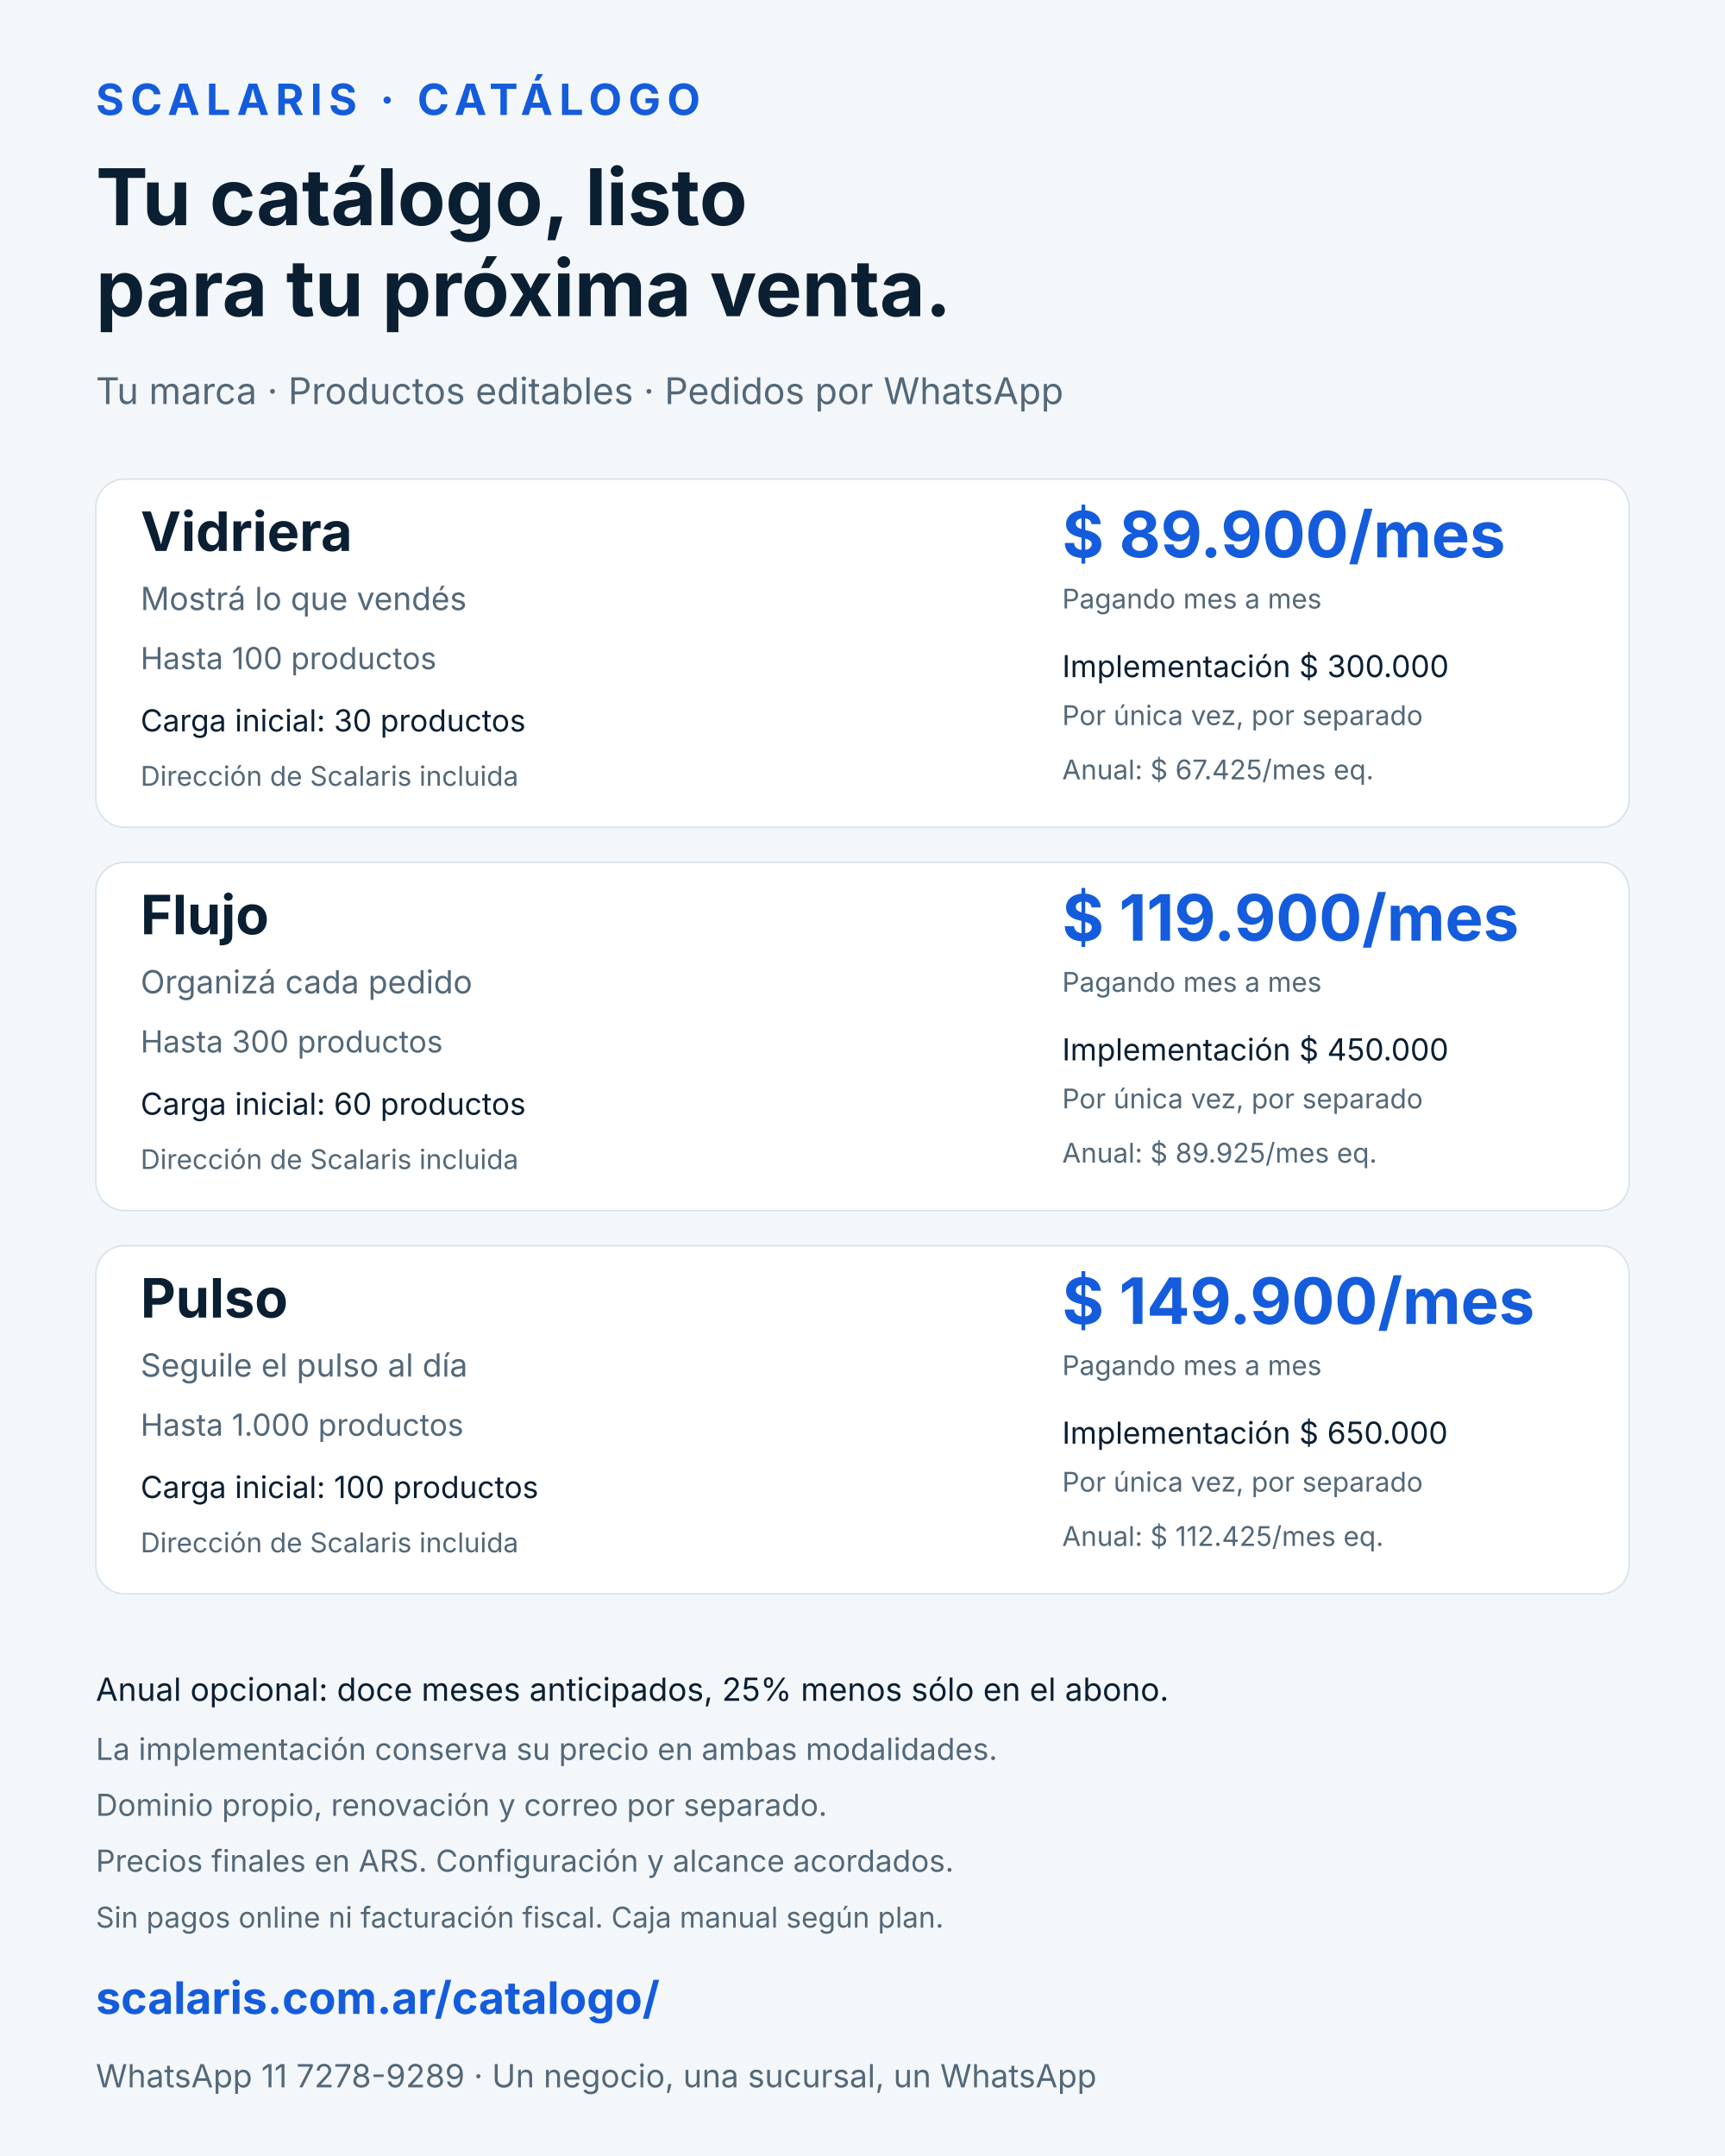
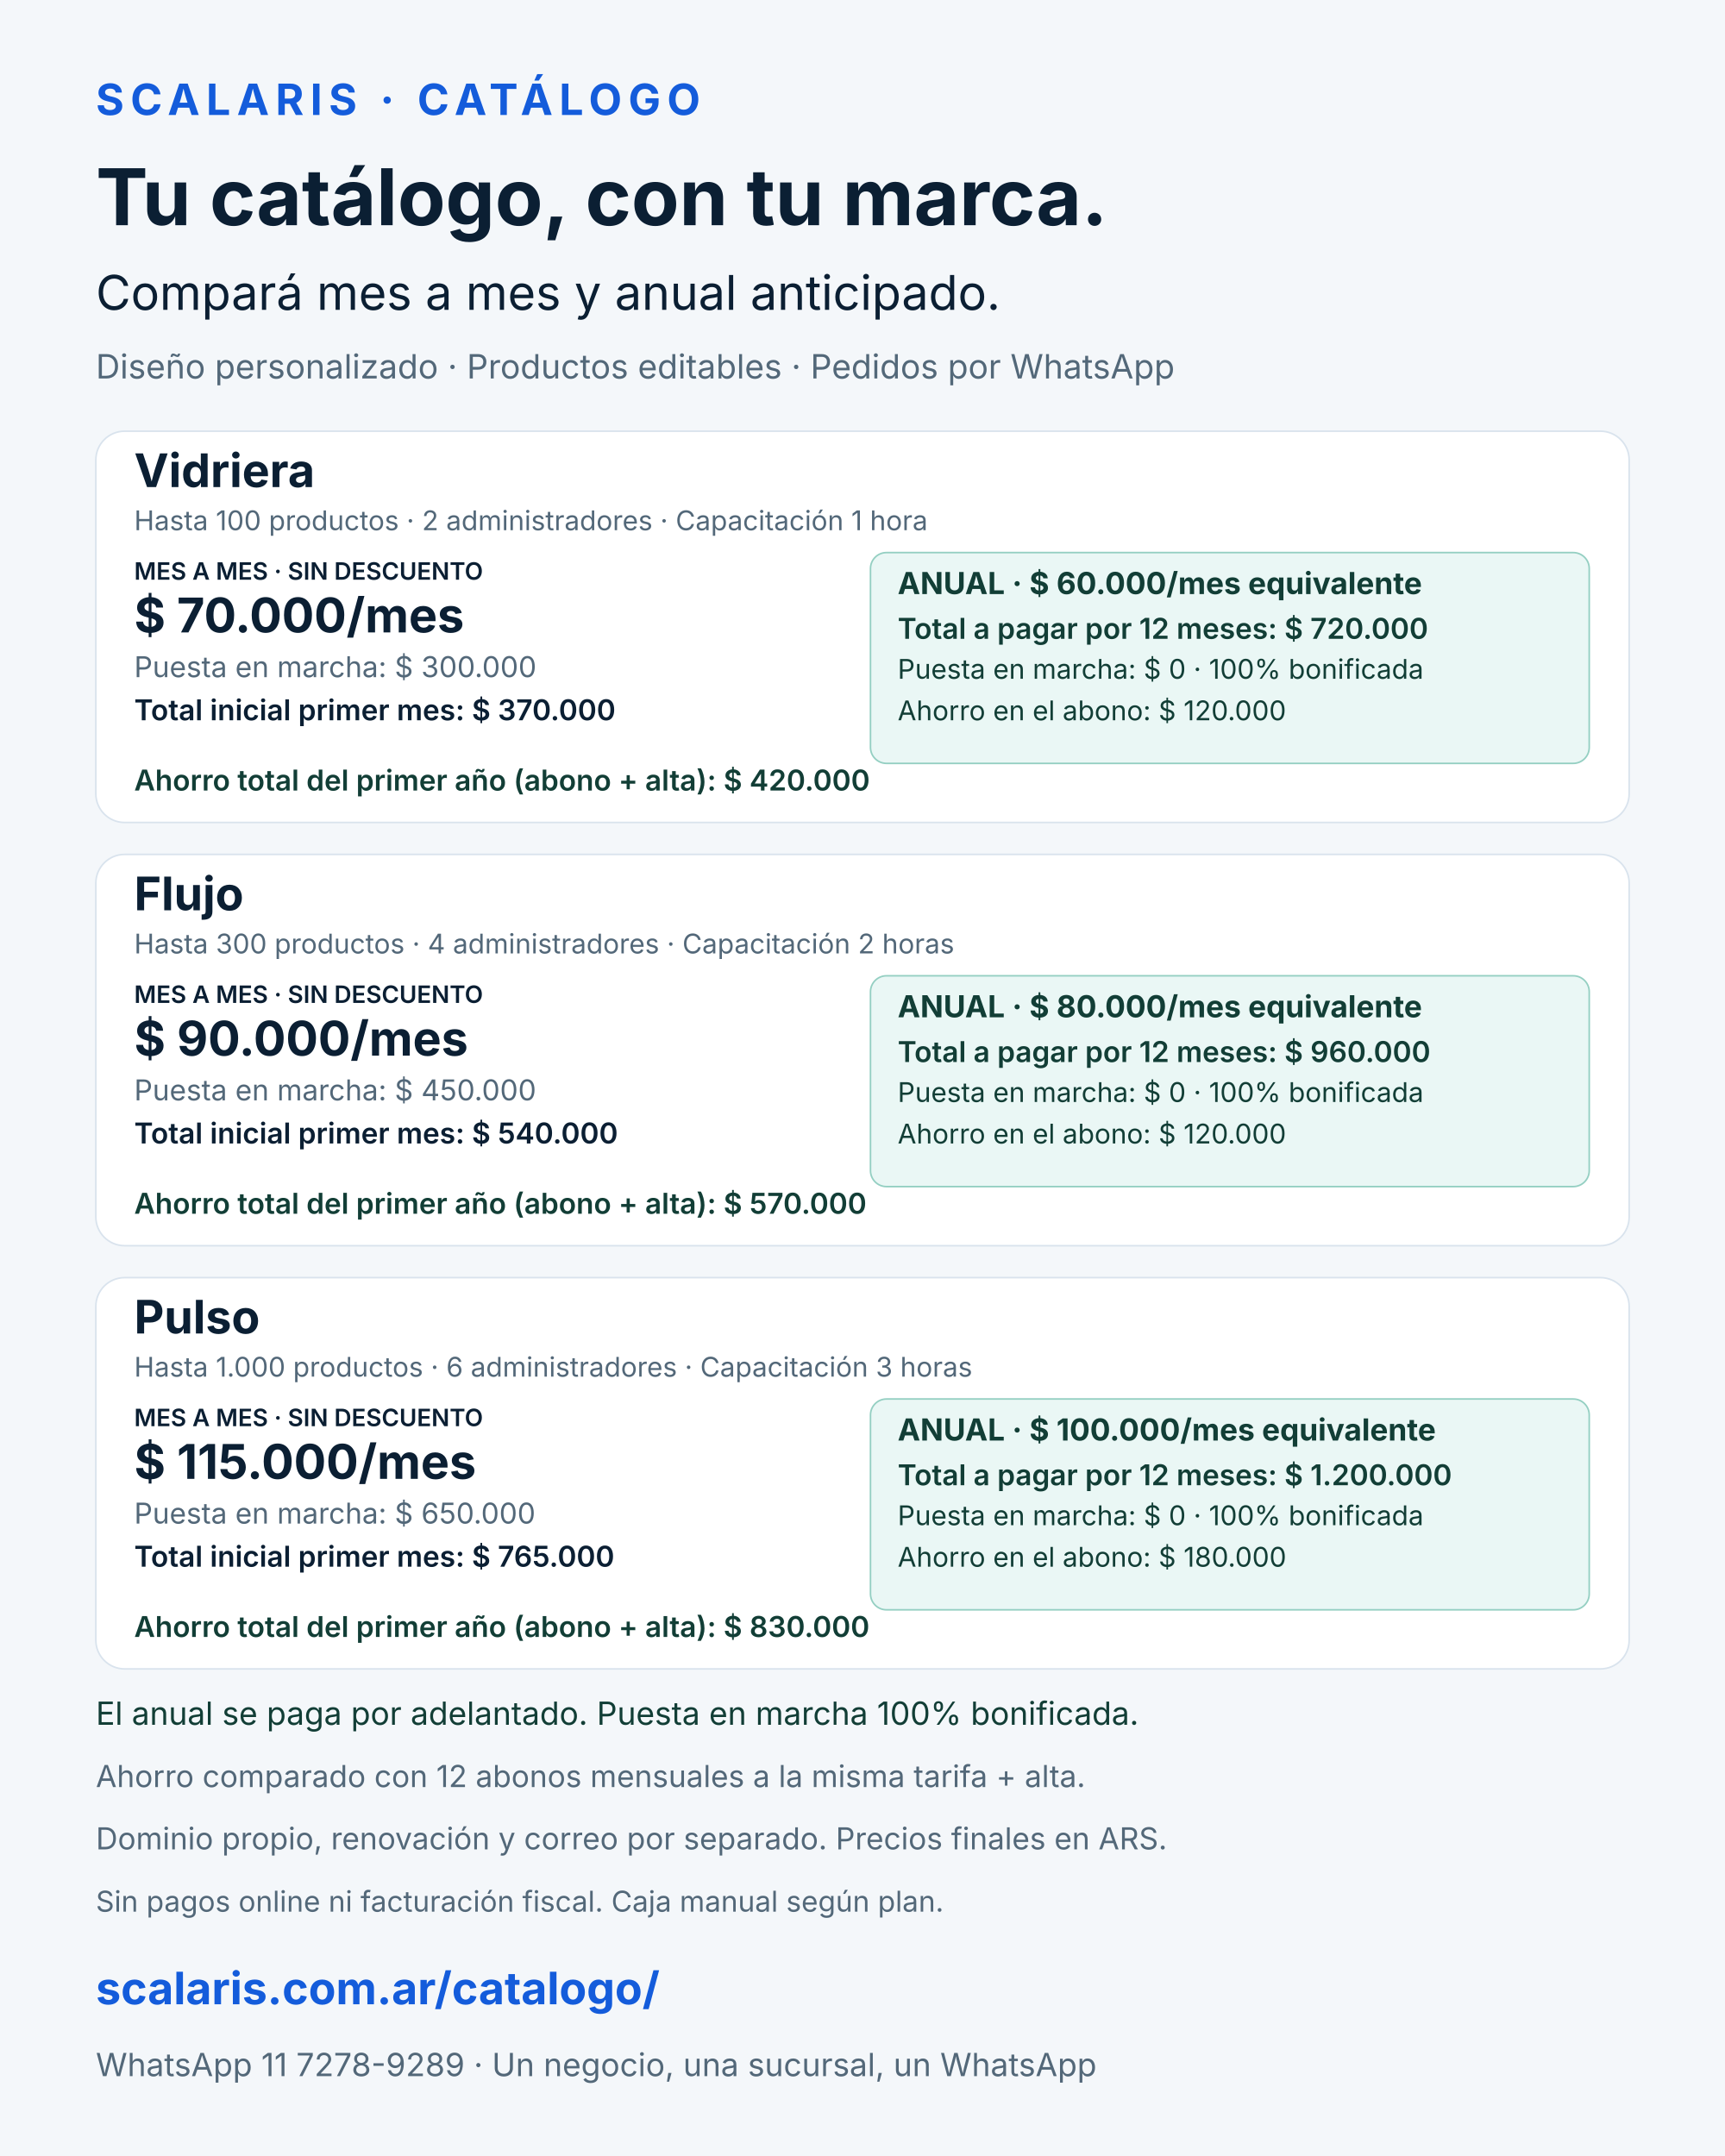
<svg xmlns="http://www.w3.org/2000/svg" width="1080" height="1350" viewBox="0 0 1080 1350" role="img" aria-labelledby="title desc">
  <rect width="1080" height="1350" fill="#f4f7fa" />
  <g font-family="Inter,Arial,sans-serif">
    <text x="60" y="72" font-size="27" font-weight="700" letter-spacing="4" fill="#145cdb">SCALARIS · CATÁLOGO</text>
-     <text x="60" y="141" font-size="49" font-weight="700" fill="#0b1f33">Tu catálogo, listo</text>
-     <text x="60" y="198" font-size="49" font-weight="700" fill="#0b1f33">para tu próxima venta.</text>
-     <text x="60" y="253" font-size="23" fill="#536879">Tu marca · Productos editables · Pedidos por WhatsApp</text>
+     <text x="60" y="141" font-size="49" font-weight="700" fill="#0b1f33">Tu catálogo, con tu marca.</text>
+     <text x="60" y="194" font-size="30" fill="#0b1f33">Compará mes a mes y anual anticipado.</text>
+     <text x="60" y="237" font-size="21" fill="#536879">Diseño personalizado · Productos editables · Pedidos por WhatsApp</text>
    <g>
-       <rect x="60" y="300" width="960" height="218" rx="18" fill="#fff" stroke="#d9e3ed" />
-       <text x="88" y="345" font-size="34" font-weight="700" fill="#0b1f33">Vidriera</text>
-       <text x="88" y="382" font-size="20" fill="#536879">Mostrá lo que vendés</text>
-       <text x="88" y="419" font-size="19" fill="#536879">Hasta 100 productos</text>
-       <text x="88" y="458" font-size="19" fill="#0b1f33">Carga inicial: 30 productos</text>
-       <text x="88" y="492" font-size="17" fill="#536879">Dirección de Scalaris incluida</text>
-       <text x="665" y="349" font-size="40" font-weight="700" fill="#145cdb">$ 89.900/mes</text>
-       <text x="665" y="381" font-size="17" fill="#536879">Pagando mes a mes</text>
-       <text x="665" y="424" font-size="19" fill="#0b1f33">Implementación $ 300.000</text>
-       <text x="665" y="454" font-size="17" fill="#536879">Por única vez, por separado</text>
-       <text x="665" y="488" font-size="17" fill="#536879">Anual: $ 67.425/mes eq.</text>
+       <rect x="60" y="270" width="960" height="245" rx="18" fill="#fff" stroke="#d9e3ed" />
+       <text x="84" y="305" font-size="29" font-weight="700" fill="#0b1f33">Vidriera</text>
+       <text x="84" y="332" font-size="17" font-weight="400" fill="#536879">Hasta 100 productos · 2 administradores · Capacitación 1 hora</text>
+       <text x="84" y="363" font-size="15" font-weight="600" fill="#0b1f33">MES A MES · SIN DESCUENTO</text>
+       <text x="84" y="396" font-size="30" font-weight="700" fill="#0b1f33">$ 70.000/mes</text>
+       <text x="84" y="424" font-size="18" font-weight="400" fill="#536879">Puesta en marcha: $ 300.000</text>
+       <text x="84" y="451" font-size="18" font-weight="600" fill="#0b1f33">Total inicial primer mes: $ 370.000</text>
+       <rect x="545" y="346" width="450" height="132" rx="10" fill="#eaf7f5" stroke="#94cfc2" />
+       <text x="562" y="372" font-size="19" font-weight="700" fill="#123e36">ANUAL · $ 60.000/mes equivalente</text>
+       <text x="562" y="400" font-size="18" font-weight="600" fill="#123e36">Total a pagar por 12 meses: $ 720.000</text>
+       <text x="562" y="425" font-size="17" font-weight="400" fill="#123e36">Puesta en marcha: $ 0 · 100% bonificada</text>
+       <text x="562" y="451" font-size="17" font-weight="400" fill="#123e36">Ahorro en el abono: $ 120.000</text>
+       <text x="84" y="495" font-size="18" font-weight="600" fill="#123e36">Ahorro total del primer año (abono + alta): $ 420.000</text>
    </g>
    <g>
-       <rect x="60" y="540" width="960" height="218" rx="18" fill="#fff" stroke="#d9e3ed" />
-       <text x="88" y="585" font-size="34" font-weight="700" fill="#0b1f33">Flujo</text>
-       <text x="88" y="622" font-size="20" fill="#536879">Organizá cada pedido</text>
-       <text x="88" y="659" font-size="19" fill="#536879">Hasta 300 productos</text>
-       <text x="88" y="698" font-size="19" fill="#0b1f33">Carga inicial: 60 productos</text>
-       <text x="88" y="732" font-size="17" fill="#536879">Dirección de Scalaris incluida</text>
-       <text x="665" y="589" font-size="40" font-weight="700" fill="#145cdb">$ 119.900/mes</text>
-       <text x="665" y="621" font-size="17" fill="#536879">Pagando mes a mes</text>
-       <text x="665" y="664" font-size="19" fill="#0b1f33">Implementación $ 450.000</text>
-       <text x="665" y="694" font-size="17" fill="#536879">Por única vez, por separado</text>
-       <text x="665" y="728" font-size="17" fill="#536879">Anual: $ 89.925/mes eq.</text>
+       <rect x="60" y="535" width="960" height="245" rx="18" fill="#fff" stroke="#d9e3ed" />
+       <text x="84" y="570" font-size="29" font-weight="700" fill="#0b1f33">Flujo</text>
+       <text x="84" y="597" font-size="17" font-weight="400" fill="#536879">Hasta 300 productos · 4 administradores · Capacitación 2 horas</text>
+       <text x="84" y="628" font-size="15" font-weight="600" fill="#0b1f33">MES A MES · SIN DESCUENTO</text>
+       <text x="84" y="661" font-size="30" font-weight="700" fill="#0b1f33">$ 90.000/mes</text>
+       <text x="84" y="689" font-size="18" font-weight="400" fill="#536879">Puesta en marcha: $ 450.000</text>
+       <text x="84" y="716" font-size="18" font-weight="600" fill="#0b1f33">Total inicial primer mes: $ 540.000</text>
+       <rect x="545" y="611" width="450" height="132" rx="10" fill="#eaf7f5" stroke="#94cfc2" />
+       <text x="562" y="637" font-size="19" font-weight="700" fill="#123e36">ANUAL · $ 80.000/mes equivalente</text>
+       <text x="562" y="665" font-size="18" font-weight="600" fill="#123e36">Total a pagar por 12 meses: $ 960.000</text>
+       <text x="562" y="690" font-size="17" font-weight="400" fill="#123e36">Puesta en marcha: $ 0 · 100% bonificada</text>
+       <text x="562" y="716" font-size="17" font-weight="400" fill="#123e36">Ahorro en el abono: $ 120.000</text>
+       <text x="84" y="760" font-size="18" font-weight="600" fill="#123e36">Ahorro total del primer año (abono + alta): $ 570.000</text>
    </g>
    <g>
-       <rect x="60" y="780" width="960" height="218" rx="18" fill="#fff" stroke="#d9e3ed" />
-       <text x="88" y="825" font-size="34" font-weight="700" fill="#0b1f33">Pulso</text>
-       <text x="88" y="862" font-size="20" fill="#536879">Seguile el pulso al día</text>
-       <text x="88" y="899" font-size="19" fill="#536879">Hasta 1.000 productos</text>
-       <text x="88" y="938" font-size="19" fill="#0b1f33">Carga inicial: 100 productos</text>
-       <text x="88" y="972" font-size="17" fill="#536879">Dirección de Scalaris incluida</text>
-       <text x="665" y="829" font-size="40" font-weight="700" fill="#145cdb">$ 149.900/mes</text>
-       <text x="665" y="861" font-size="17" fill="#536879">Pagando mes a mes</text>
-       <text x="665" y="904" font-size="19" fill="#0b1f33">Implementación $ 650.000</text>
-       <text x="665" y="934" font-size="17" fill="#536879">Por única vez, por separado</text>
-       <text x="665" y="968" font-size="17" fill="#536879">Anual: $ 112.425/mes eq.</text>
+       <rect x="60" y="800" width="960" height="245" rx="18" fill="#fff" stroke="#d9e3ed" />
+       <text x="84" y="835" font-size="29" font-weight="700" fill="#0b1f33">Pulso</text>
+       <text x="84" y="862" font-size="17" font-weight="400" fill="#536879">Hasta 1.000 productos · 6 administradores · Capacitación 3 horas</text>
+       <text x="84" y="893" font-size="15" font-weight="600" fill="#0b1f33">MES A MES · SIN DESCUENTO</text>
+       <text x="84" y="926" font-size="30" font-weight="700" fill="#0b1f33">$ 115.000/mes</text>
+       <text x="84" y="954" font-size="18" font-weight="400" fill="#536879">Puesta en marcha: $ 650.000</text>
+       <text x="84" y="981" font-size="18" font-weight="600" fill="#0b1f33">Total inicial primer mes: $ 765.000</text>
+       <rect x="545" y="876" width="450" height="132" rx="10" fill="#eaf7f5" stroke="#94cfc2" />
+       <text x="562" y="902" font-size="19" font-weight="700" fill="#123e36">ANUAL · $ 100.000/mes equivalente</text>
+       <text x="562" y="930" font-size="18" font-weight="600" fill="#123e36">Total a pagar por 12 meses: $ 1.200.000</text>
+       <text x="562" y="955" font-size="17" font-weight="400" fill="#123e36">Puesta en marcha: $ 0 · 100% bonificada</text>
+       <text x="562" y="981" font-size="17" font-weight="400" fill="#123e36">Ahorro en el abono: $ 180.000</text>
+       <text x="84" y="1025" font-size="18" font-weight="600" fill="#123e36">Ahorro total del primer año (abono + alta): $ 830.000</text>
    </g>
-     <text x="60" y="1065" font-size="20" fill="#0b1f33">Anual opcional: doce meses anticipados, 25% menos sólo en el abono.</text>
-     <text x="60" y="1102" font-size="19" fill="#536879">La implementación conserva su precio en ambas modalidades.</text>
-     <text x="60" y="1137" font-size="19" fill="#536879">Dominio propio, renovación y correo por separado.</text>
-     <text x="60" y="1172" font-size="19" fill="#536879">Precios finales en ARS. Configuración y alcance acordados.</text>
-     <text x="60" y="1207" font-size="18" fill="#536879">Sin pagos online ni facturación fiscal. Caja manual según plan.</text>
-     <text x="60" y="1261" font-size="28" font-weight="700" fill="#145cdb">scalaris.com.ar/catalogo/</text>
-     <text x="60" y="1307" font-size="20" fill="#536879">WhatsApp 11 7278-9289 · Un negocio, una sucursal, un WhatsApp</text>
+     <text x="60" y="1080" font-size="20" fill="#123e36">El anual se paga por adelantado. Puesta en marcha 100% bonificada.</text>
+     <text x="60" y="1119" font-size="19" fill="#536879">Ahorro comparado con 12 abonos mensuales a la misma tarifa + alta.</text>
+     <text x="60" y="1158" font-size="19" fill="#536879">Dominio propio, renovación y correo por separado. Precios finales en ARS.</text>
+     <text x="60" y="1197" font-size="18" fill="#536879">Sin pagos online ni facturación fiscal. Caja manual según plan.</text>
+     <text x="60" y="1255" font-size="28" font-weight="700" fill="#145cdb">scalaris.com.ar/catalogo/</text>
+     <text x="60" y="1300" font-size="20" fill="#536879">WhatsApp 11 7278-9289 · Un negocio, una sucursal, un WhatsApp</text>
  </g>
</svg>
